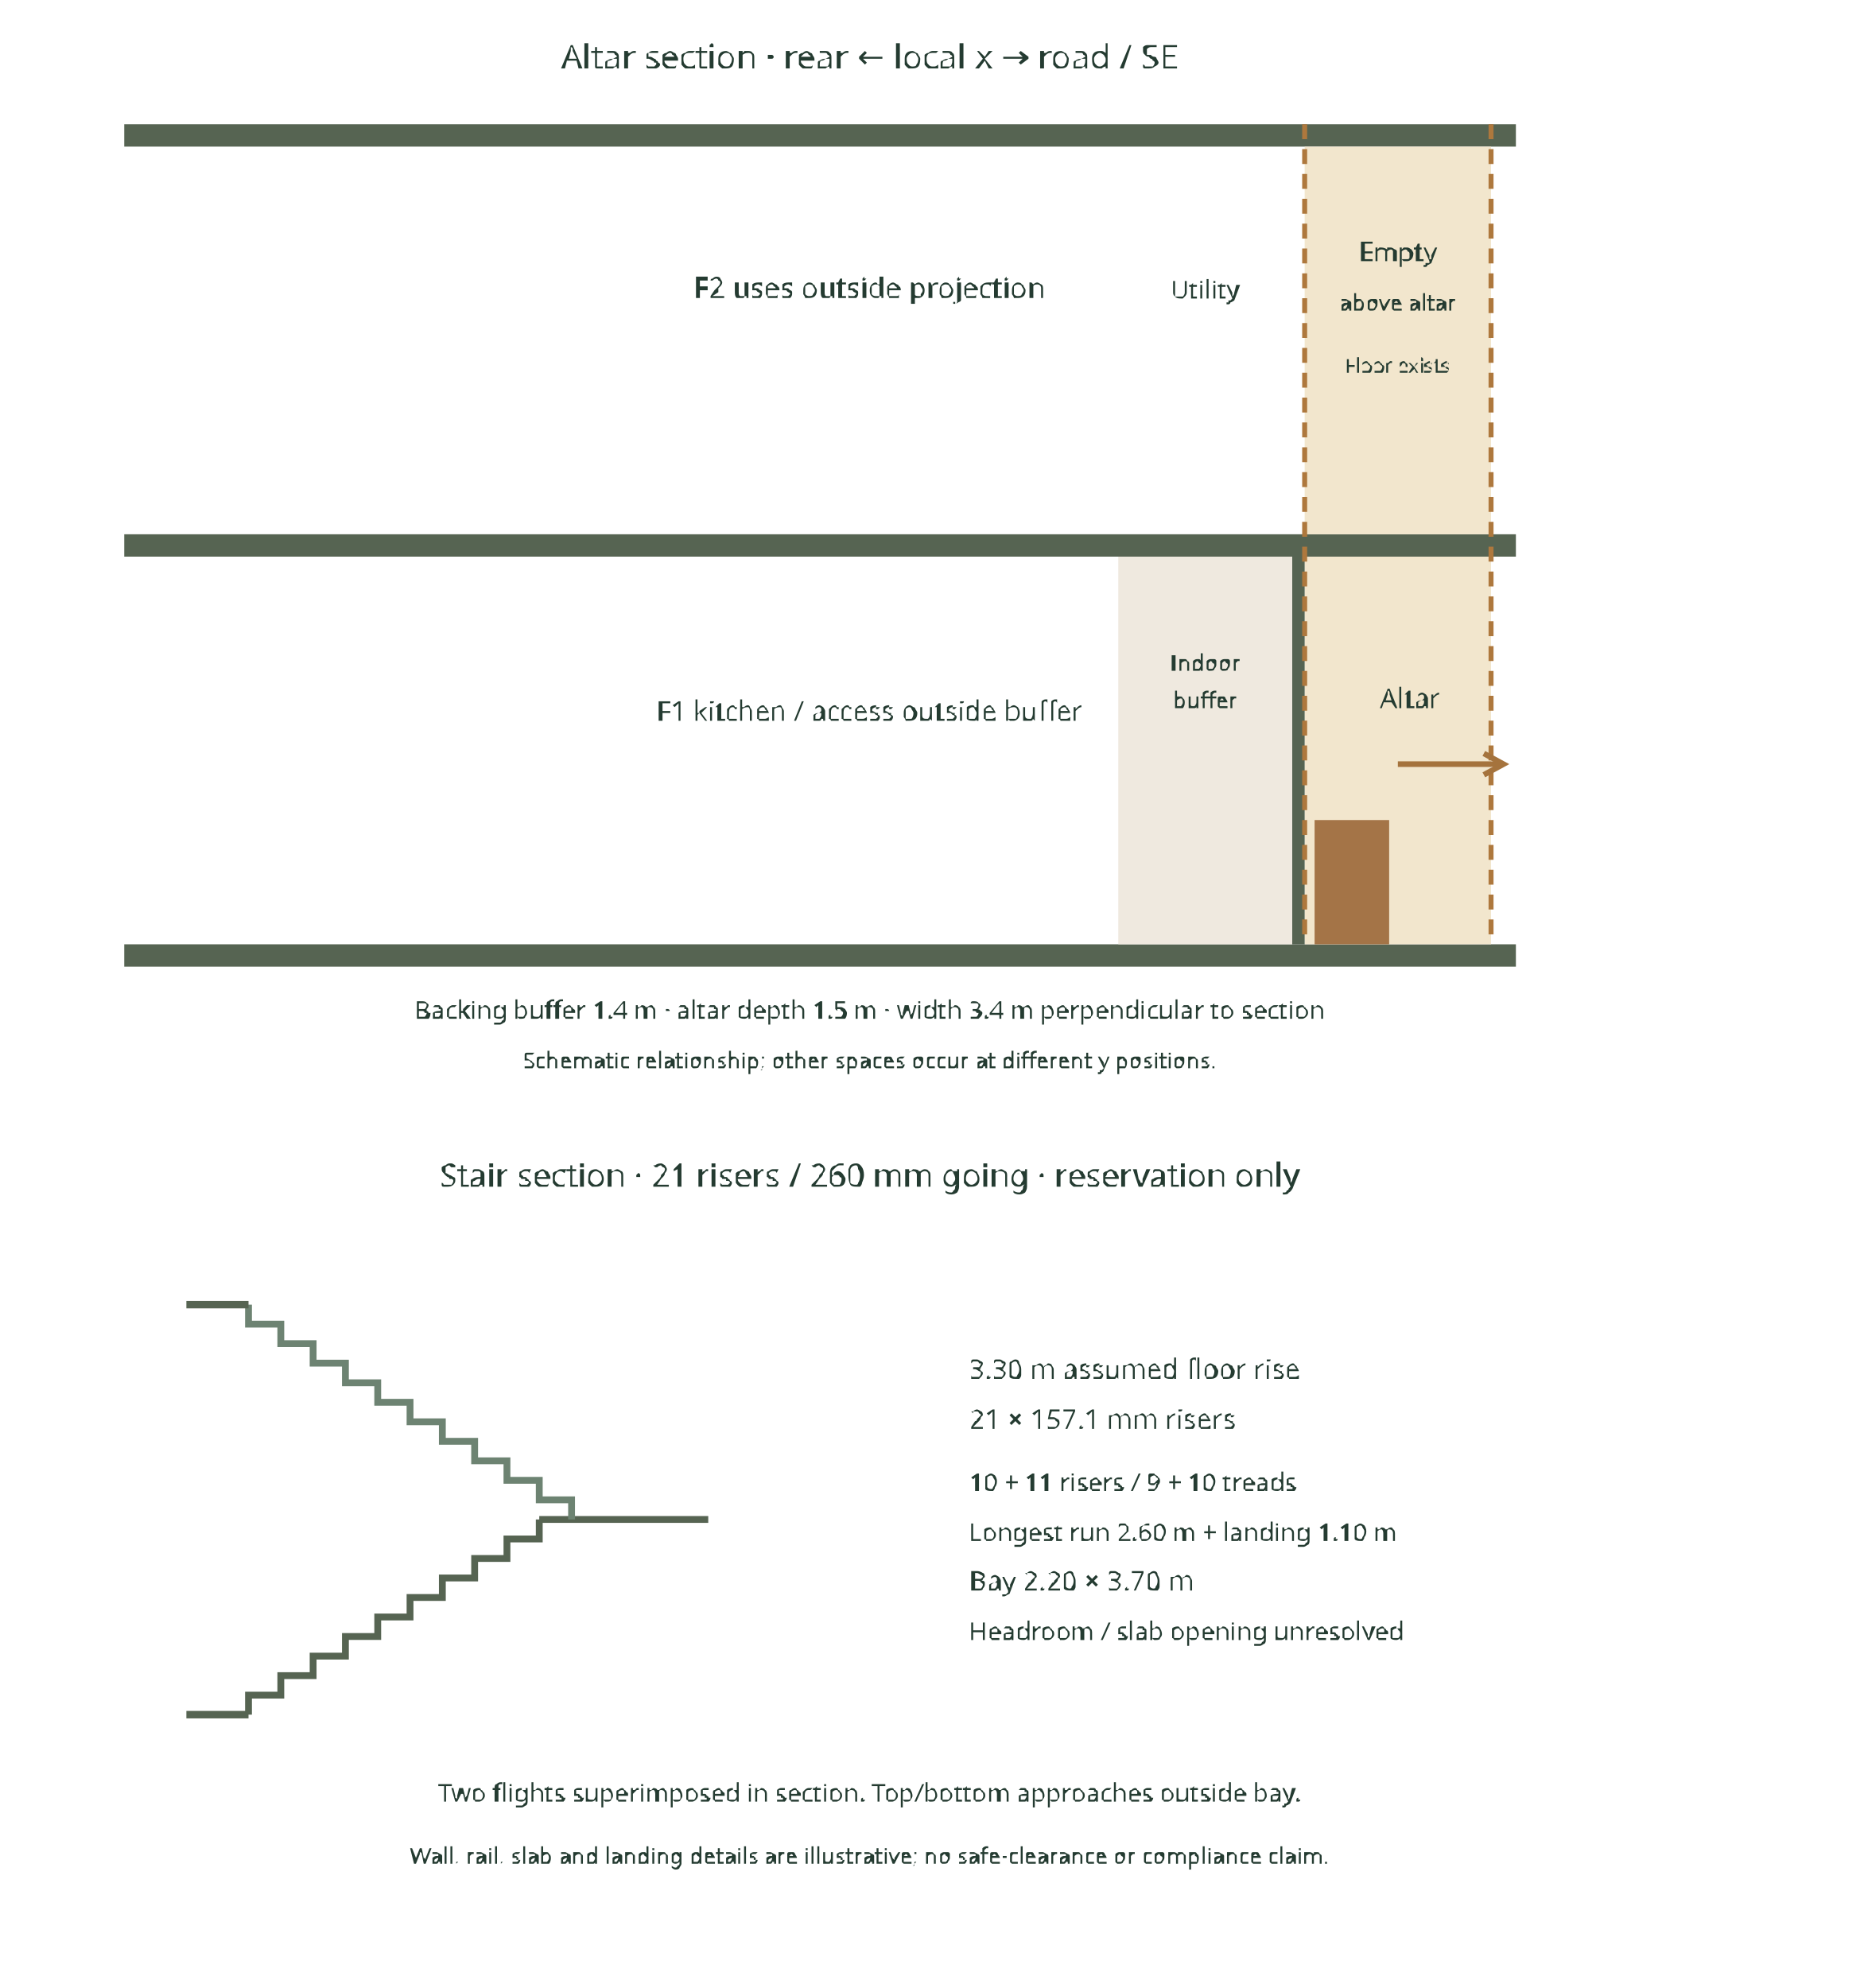
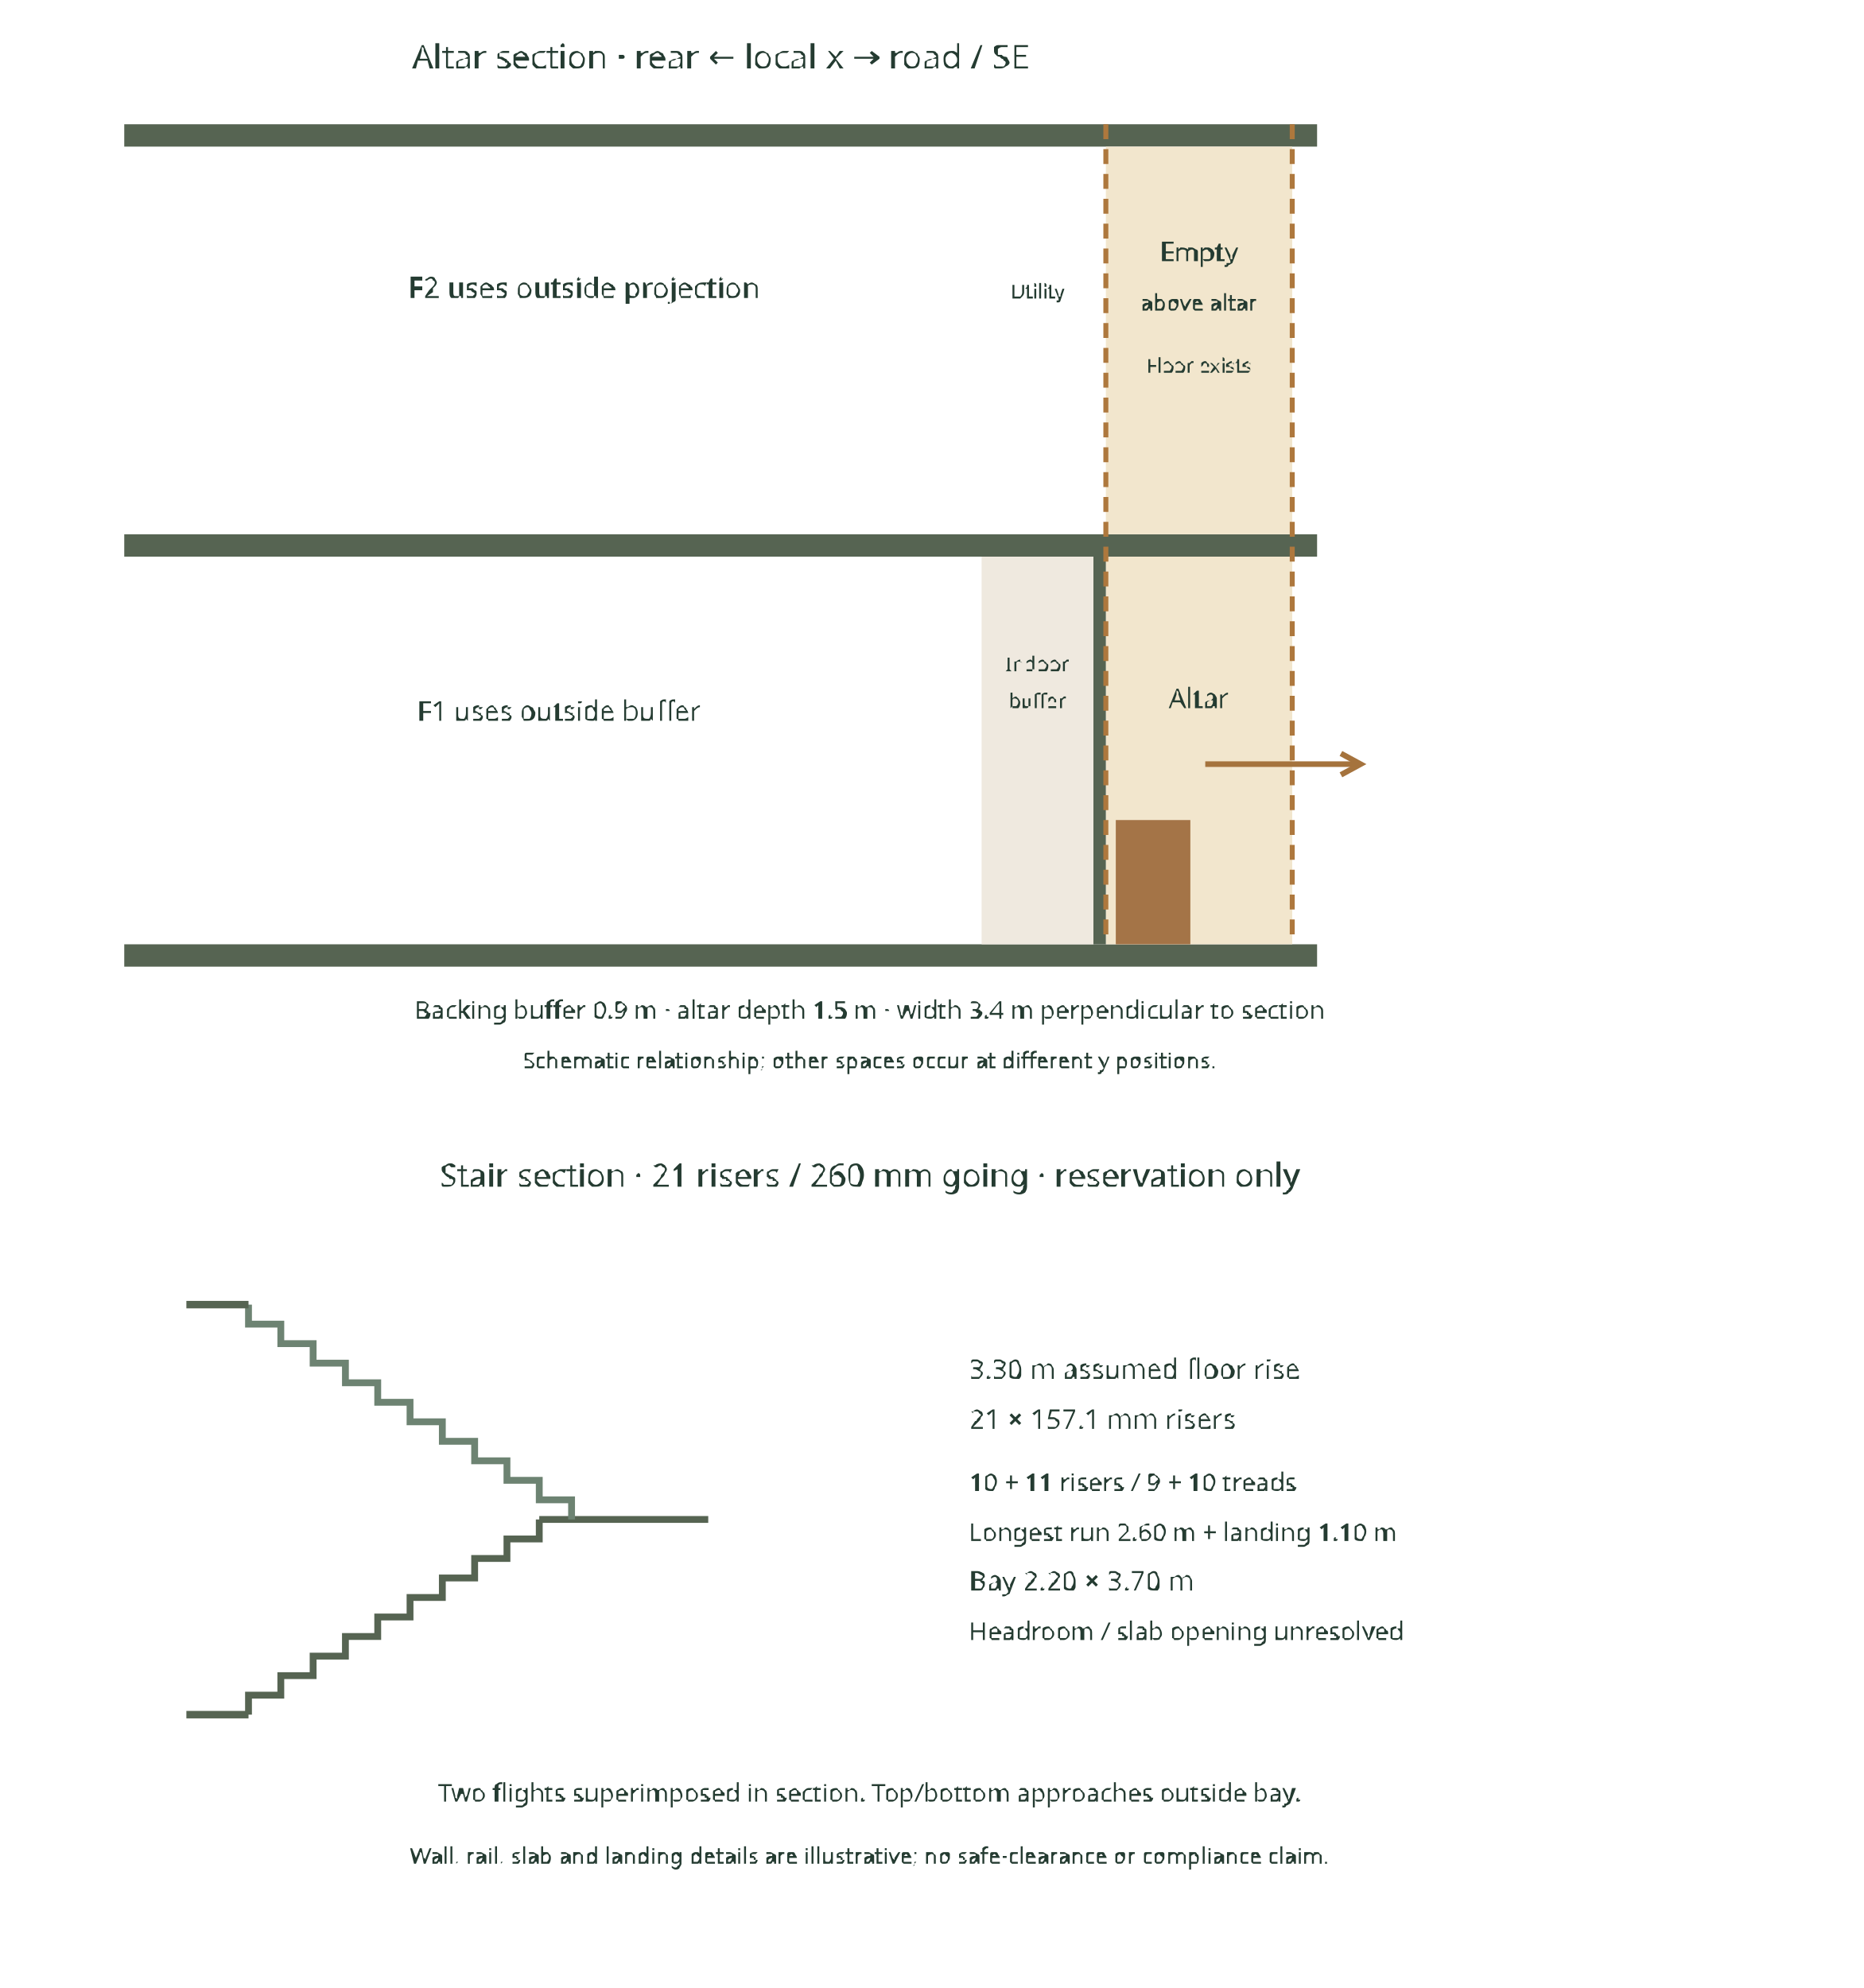
- <svg xmlns="http://www.w3.org/2000/svg" viewBox="-1 -1 15 16" class="drawing" role="img" aria-label="section conceptual drawing" data-revision="C03a" data-option="02">
-   <text x="6" y="-0.45" font-size="0.27" text-anchor="middle" fill="#243b31" font-family="system-ui,sans-serif">Altar section · rear ← local x → road / SE</text>
-   <rect x="0" y="6.6" width="11.2" height="0.18" fill="#566452" stroke="none" stroke-width="0.025" />
-   <rect x="0" y="3.3" width="11.2" height="0.18" fill="#566452" stroke="none" stroke-width="0.025" />
-   <rect x="0" y="0" width="11.2" height="0.18" fill="#566452" stroke="none" stroke-width="0.025" />
-   <rect x="9.5" y="0.18" width="1.5" height="3.12" fill="#f2e6cd" stroke="none" stroke-width="0.025" />
-   <rect x="8" y="3.48" width="1.4" height="3.12" fill="#efe9df" stroke="none" stroke-width="0.025" />
-   <rect x="9.5" y="3.48" width="1.5" height="3.12" fill="#f2e6cd" stroke="none" stroke-width="0.025" />
-   <rect x="9.4" y="3.48" width="0.1" height="3.12" fill="#566452" stroke="none" stroke-width="0.025" />
-   <rect x="9.58" y="5.6" width="0.6" height="1" fill="#a47447" stroke="none" stroke-width="0.025" />
-   <line x1="9.5" y1="0" x2="9.5" y2="6.6" stroke="#ae783d" stroke-width="0.04" stroke-dasharray=".12 .08" />
-   <line x1="11" y1="0" x2="11" y2="6.6" stroke="#ae783d" stroke-width="0.04" stroke-dasharray=".12 .08" />
-   <text x="6" y="1.4" font-size="0.23" text-anchor="middle" fill="#243b31" font-family="system-ui,sans-serif">F2 uses outside projection</text>
-   <text x="8.7" y="1.4" font-size="0.2" text-anchor="middle" fill="#243b31" font-family="system-ui,sans-serif">Utility</text>
-   <text x="10.25" y="1.1" font-size="0.21" text-anchor="middle" fill="#243b31" font-family="system-ui,sans-serif">Empty</text>
-   <text x="10.25" y="1.5" font-size="0.18" text-anchor="middle" fill="#243b31" font-family="system-ui,sans-serif">above altar</text>
-   <text x="10.25" y="2" font-size="0.16" text-anchor="middle" fill="#243b31" font-family="system-ui,sans-serif">Floor exists</text>
-   <text x="6" y="4.8" font-size="0.22" text-anchor="middle" fill="#243b31" font-family="system-ui,sans-serif">F1 kitchen / access outside buffer</text>
-   <text x="8.7" y="4.4" font-size="0.18" text-anchor="middle" fill="#243b31" font-family="system-ui,sans-serif">Indoor</text>
-   <text x="8.7" y="4.7" font-size="0.18" text-anchor="middle" fill="#243b31" font-family="system-ui,sans-serif">buffer</text>
-   <text x="10.35" y="4.7" font-size="0.22" text-anchor="middle" fill="#243b31" font-family="system-ui,sans-serif">Altar</text>
-   <line x1="10.25" y1="5.15" x2="11.1" y2="5.15" stroke="#a5733d" stroke-width="0.045" />
-   <polyline points="10.942,5.236 11.1,5.15 10.942,5.064" fill="none" stroke="#a5733d" stroke-width="0.045" />
-   <text x="6" y="7.2" font-size="0.2" text-anchor="middle" fill="#243b31" font-family="system-ui,sans-serif">Backing buffer 1.4 m · altar depth 1.5 m · width 3.4 m perpendicular to section</text>
+ <svg xmlns="http://www.w3.org/2000/svg" viewBox="-1 -1 15 16" class="drawing" role="img" aria-label="section conceptual drawing" data-revision="C05" data-option="02">
+   <text x="4.8" y="-0.45" font-size="0.27" text-anchor="middle" fill="#243b31" font-family="system-ui,sans-serif">Altar section · rear ← local x → road / SE</text>
+   <rect x="0" y="6.6" width="9.6" height="0.18" fill="#566452" stroke="none" stroke-width="0.025" />
+   <rect x="0" y="3.3" width="9.6" height="0.18" fill="#566452" stroke="none" stroke-width="0.025" />
+   <rect x="0" y="0" width="9.6" height="0.18" fill="#566452" stroke="none" stroke-width="0.025" />
+   <rect x="7.9" y="0.18" width="1.5" height="3.12" fill="#f2e6cd" stroke="none" stroke-width="0.025" />
+   <rect x="6.9" y="3.48" width="0.9" height="3.12" fill="#efe9df" stroke="none" stroke-width="0.025" />
+   <rect x="7.9" y="3.48" width="1.5" height="3.12" fill="#f2e6cd" stroke="none" stroke-width="0.025" />
+   <rect x="7.8" y="3.48" width="0.1" height="3.12" fill="#566452" stroke="none" stroke-width="0.025" />
+   <rect x="7.98" y="5.6" width="0.6" height="1" fill="#a47447" stroke="none" stroke-width="0.025" />
+   <line x1="7.9" y1="0" x2="7.9" y2="6.6" stroke="#ae783d" stroke-width="0.04" stroke-dasharray=".12 .08" />
+   <line x1="9.4" y1="0" x2="9.4" y2="6.6" stroke="#ae783d" stroke-width="0.04" stroke-dasharray=".12 .08" />
+   <text x="3.7" y="1.4" font-size="0.23" text-anchor="middle" fill="#243b31" font-family="system-ui,sans-serif">F2 uses outside projection</text>
+   <text x="7.35" y="1.4" font-size="0.16" text-anchor="middle" fill="#243b31" font-family="system-ui,sans-serif">Utility</text>
+   <text x="8.65" y="1.1" font-size="0.21" text-anchor="middle" fill="#243b31" font-family="system-ui,sans-serif">Empty</text>
+   <text x="8.65" y="1.5" font-size="0.18" text-anchor="middle" fill="#243b31" font-family="system-ui,sans-serif">above altar</text>
+   <text x="8.65" y="2" font-size="0.16" text-anchor="middle" fill="#243b31" font-family="system-ui,sans-serif">Floor exists</text>
+   <text x="3.5" y="4.8" font-size="0.22" text-anchor="middle" fill="#243b31" font-family="system-ui,sans-serif">F1 uses outside buffer</text>
+   <text x="7.35" y="4.4" font-size="0.16" text-anchor="middle" fill="#243b31" font-family="system-ui,sans-serif">Indoor</text>
+   <text x="7.35" y="4.7" font-size="0.16" text-anchor="middle" fill="#243b31" font-family="system-ui,sans-serif">buffer</text>
+   <text x="8.65" y="4.7" font-size="0.22" text-anchor="middle" fill="#243b31" font-family="system-ui,sans-serif">Altar</text>
+   <line x1="8.7" y1="5.15" x2="9.95" y2="5.15" stroke="#a5733d" stroke-width="0.045" />
+   <polyline points="9.792,5.236 9.95,5.15 9.792,5.064" fill="none" stroke="#a5733d" stroke-width="0.045" />
+   <text x="6" y="7.2" font-size="0.2" text-anchor="middle" fill="#243b31" font-family="system-ui,sans-serif">Backing buffer 0.9 m · altar depth 1.5 m · width 3.4 m perpendicular to section</text>
  <text x="6" y="7.6" font-size="0.18" text-anchor="middle" fill="#243b31" font-family="system-ui,sans-serif">Schematic relationship; other spaces occur at different y positions.</text>
  <text x="6" y="8.55" font-size="0.26" text-anchor="middle" fill="#243b31" font-family="system-ui,sans-serif">Stair section · 21 risers / 260 mm going · reservation only</text>
  <line x1="0.5" y1="12.8" x2="1" y2="12.8" stroke="#566452" stroke-width="0.06" />
  <polyline points="1,12.8 1,12.643 1.26,12.643 1.26,12.486 1.52,12.486 1.52,12.329 1.78,12.329 1.78,12.171 2.04,12.171 2.04,12.014 2.3,12.014 2.3,11.857 2.56,11.857 2.56,11.7 2.82,11.7 2.82,11.543 3.08,11.543 3.08,11.386 3.34,11.386 3.34,11.229" fill="none" stroke="#566452" stroke-width="0.055" />
  <line x1="3.34" y1="11.229" x2="4.7" y2="11.229" stroke="#566452" stroke-width="0.055" />
  <polyline points="3.6,11.229 3.6,11.071 3.34,11.071 3.34,10.914 3.08,10.914 3.08,10.757 2.82,10.757 2.82,10.6 2.56,10.6 2.56,10.443 2.3,10.443 2.3,10.286 2.04,10.286 2.04,10.129 1.78,10.129 1.78,9.971 1.52,9.971 1.52,9.814 1.26,9.814 1.26,9.657 1,9.657 1,9.5" fill="none" stroke="#6d8372" stroke-width="0.055" />
  <line x1="0.5" y1="9.5" x2="1" y2="9.5" stroke="#566452" stroke-width="0.06" />
  <text x="6.8" y="10.1" font-size="0.22" text-anchor="start" fill="#243b31" font-family="system-ui,sans-serif">3.30 m assumed floor rise</text>
  <text x="6.8" y="10.5" font-size="0.22" text-anchor="start" fill="#243b31" font-family="system-ui,sans-serif">21 × 157.1 mm risers</text>
  <text x="6.8" y="11" font-size="0.2" text-anchor="start" fill="#243b31" font-family="system-ui,sans-serif">10 + 11 risers / 9 + 10 treads</text>
  <text x="6.8" y="11.4" font-size="0.2" text-anchor="start" fill="#243b31" font-family="system-ui,sans-serif">Longest run 2.60 m + landing 1.10 m</text>
  <text x="6.8" y="11.8" font-size="0.22" text-anchor="start" fill="#243b31" font-family="system-ui,sans-serif">Bay 2.20 × 3.70 m</text>
  <text x="6.8" y="12.2" font-size="0.2" text-anchor="start" fill="#243b31" font-family="system-ui,sans-serif">Headroom / slab opening unresolved</text>
  <text x="6" y="13.5" font-size="0.2" text-anchor="middle" fill="#243b31" font-family="system-ui,sans-serif">Two flights superimposed in section. Top/bottom approaches outside bay.</text>
  <text x="6" y="14" font-size="0.18" text-anchor="middle" fill="#243b31" font-family="system-ui,sans-serif">Wall, rail, slab and landing details are illustrative; no safe-clearance or compliance claim.</text>
</svg>
